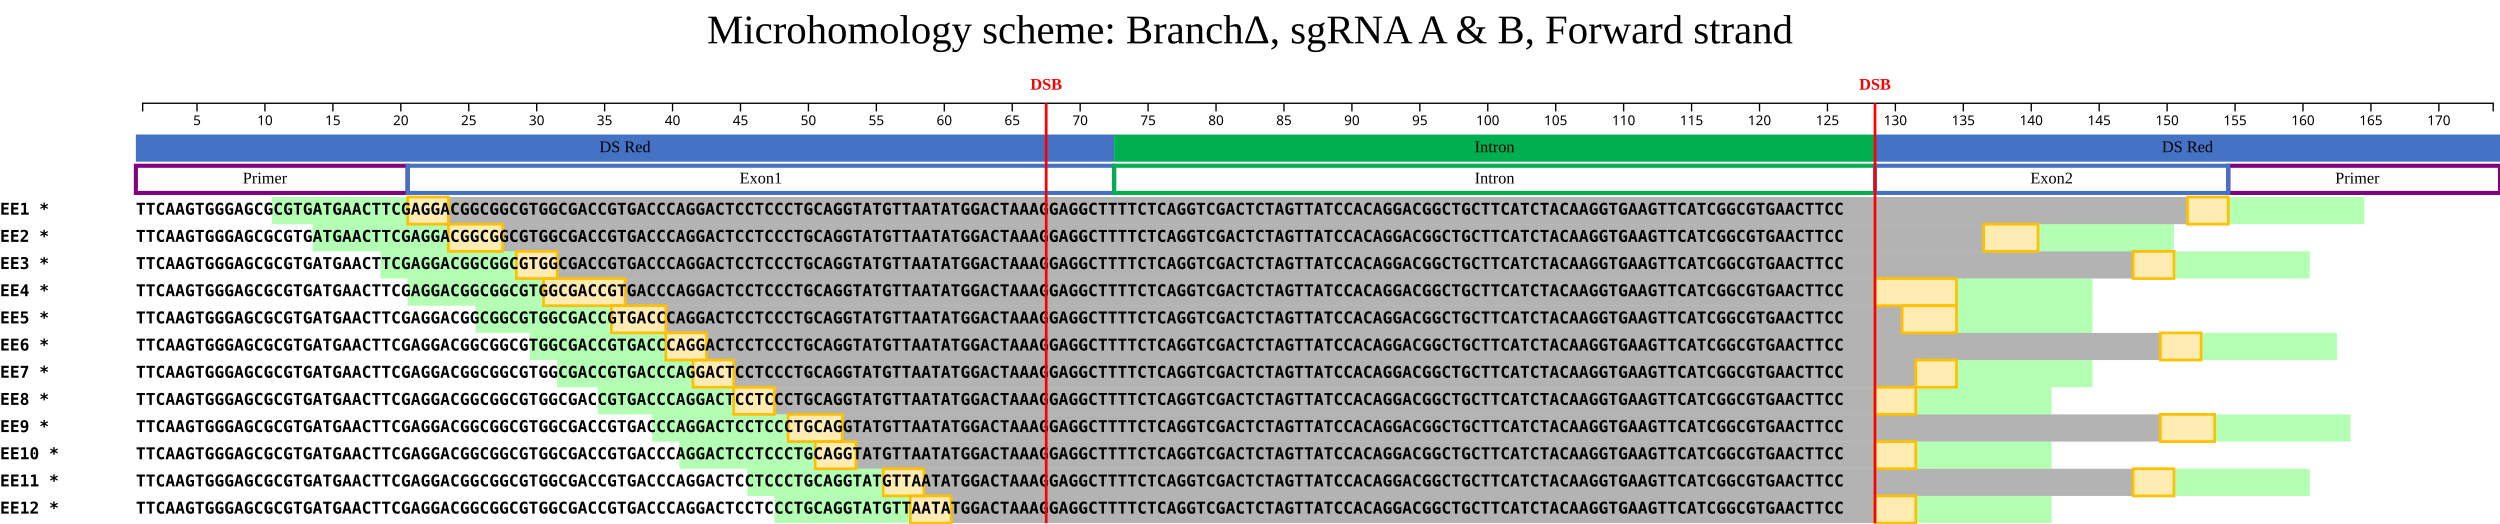
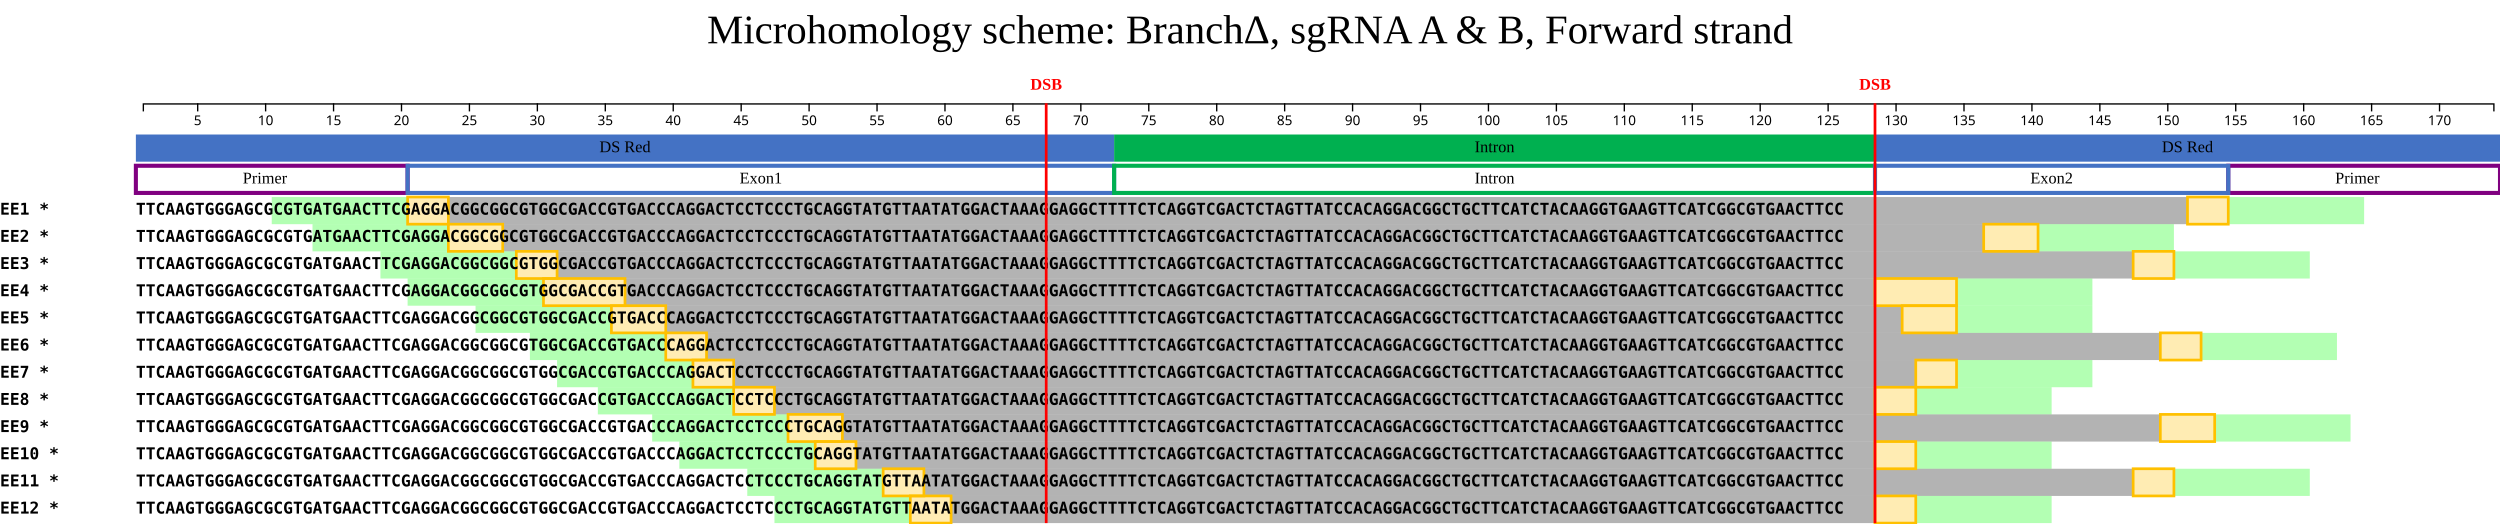
<svg width="1840" height="385">
  <g width="1840" height="50">
    <text x="920" y="25" style="text-anchor: middle; dominant-baseline: middle; overflow: visible; font-size: 30px;">Microhomology scheme: BranchΔ, sgRNA A &amp; B, Forward strand</text>
  </g>
  <g transform="translate(0, 53)" width="1840" height="332">
    <g transform="translate(100, 23)" width="1740" height="20">
      <g fill="none" font-size="10" font-family="sans-serif" text-anchor="middle">
-         <path class="domain" stroke="currentColor" d="M5,6V0H1735V6" />
-         <g class="tick" opacity="1" transform="translate(45,0)">
+         <path class="domain" stroke="currentColor" d="M5.5,6V0.5H1735.5V6" />
+         <g class="tick" opacity="1" transform="translate(45.5,0)">
          <line stroke="currentColor" y2="6" />
          <text fill="currentColor" y="9" dy="0.71em">5</text>
        </g>
-         <g class="tick" opacity="1" transform="translate(95,0)">
+         <g class="tick" opacity="1" transform="translate(95.5,0)">
          <line stroke="currentColor" y2="6" />
          <text fill="currentColor" y="9" dy="0.71em">10</text>
        </g>
-         <g class="tick" opacity="1" transform="translate(145,0)">
+         <g class="tick" opacity="1" transform="translate(145.5,0)">
          <line stroke="currentColor" y2="6" />
          <text fill="currentColor" y="9" dy="0.71em">15</text>
        </g>
-         <g class="tick" opacity="1" transform="translate(195,0)">
+         <g class="tick" opacity="1" transform="translate(195.5,0)">
          <line stroke="currentColor" y2="6" />
          <text fill="currentColor" y="9" dy="0.71em">20</text>
        </g>
-         <g class="tick" opacity="1" transform="translate(245,0)">
+         <g class="tick" opacity="1" transform="translate(245.5,0)">
          <line stroke="currentColor" y2="6" />
          <text fill="currentColor" y="9" dy="0.71em">25</text>
        </g>
-         <g class="tick" opacity="1" transform="translate(295,0)">
+         <g class="tick" opacity="1" transform="translate(295.5,0)">
          <line stroke="currentColor" y2="6" />
          <text fill="currentColor" y="9" dy="0.71em">30</text>
        </g>
-         <g class="tick" opacity="1" transform="translate(345,0)">
+         <g class="tick" opacity="1" transform="translate(345.5,0)">
          <line stroke="currentColor" y2="6" />
          <text fill="currentColor" y="9" dy="0.71em">35</text>
        </g>
-         <g class="tick" opacity="1" transform="translate(395,0)">
+         <g class="tick" opacity="1" transform="translate(395.5,0)">
          <line stroke="currentColor" y2="6" />
          <text fill="currentColor" y="9" dy="0.71em">40</text>
        </g>
-         <g class="tick" opacity="1" transform="translate(445,0)">
+         <g class="tick" opacity="1" transform="translate(445.5,0)">
          <line stroke="currentColor" y2="6" />
          <text fill="currentColor" y="9" dy="0.71em">45</text>
        </g>
-         <g class="tick" opacity="1" transform="translate(495,0)">
+         <g class="tick" opacity="1" transform="translate(495.5,0)">
          <line stroke="currentColor" y2="6" />
          <text fill="currentColor" y="9" dy="0.71em">50</text>
        </g>
-         <g class="tick" opacity="1" transform="translate(545,0)">
+         <g class="tick" opacity="1" transform="translate(545.5,0)">
          <line stroke="currentColor" y2="6" />
          <text fill="currentColor" y="9" dy="0.71em">55</text>
        </g>
-         <g class="tick" opacity="1" transform="translate(595,0)">
+         <g class="tick" opacity="1" transform="translate(595.5,0)">
          <line stroke="currentColor" y2="6" />
          <text fill="currentColor" y="9" dy="0.71em">60</text>
        </g>
-         <g class="tick" opacity="1" transform="translate(645,0)">
+         <g class="tick" opacity="1" transform="translate(645.5,0)">
          <line stroke="currentColor" y2="6" />
          <text fill="currentColor" y="9" dy="0.71em">65</text>
        </g>
-         <g class="tick" opacity="1" transform="translate(695,0)">
+         <g class="tick" opacity="1" transform="translate(695.5,0)">
          <line stroke="currentColor" y2="6" />
          <text fill="currentColor" y="9" dy="0.71em">70</text>
        </g>
-         <g class="tick" opacity="1" transform="translate(745,0)">
+         <g class="tick" opacity="1" transform="translate(745.5,0)">
          <line stroke="currentColor" y2="6" />
          <text fill="currentColor" y="9" dy="0.71em">75</text>
        </g>
-         <g class="tick" opacity="1" transform="translate(795,0)">
+         <g class="tick" opacity="1" transform="translate(795.5,0)">
          <line stroke="currentColor" y2="6" />
          <text fill="currentColor" y="9" dy="0.71em">80</text>
        </g>
-         <g class="tick" opacity="1" transform="translate(845,0)">
+         <g class="tick" opacity="1" transform="translate(845.5,0)">
          <line stroke="currentColor" y2="6" />
          <text fill="currentColor" y="9" dy="0.71em">85</text>
        </g>
-         <g class="tick" opacity="1" transform="translate(895,0)">
+         <g class="tick" opacity="1" transform="translate(895.5,0)">
          <line stroke="currentColor" y2="6" />
          <text fill="currentColor" y="9" dy="0.71em">90</text>
        </g>
-         <g class="tick" opacity="1" transform="translate(945,0)">
+         <g class="tick" opacity="1" transform="translate(945.5,0)">
          <line stroke="currentColor" y2="6" />
          <text fill="currentColor" y="9" dy="0.71em">95</text>
        </g>
-         <g class="tick" opacity="1" transform="translate(995,0)">
+         <g class="tick" opacity="1" transform="translate(995.5,0)">
          <line stroke="currentColor" y2="6" />
          <text fill="currentColor" y="9" dy="0.71em">100</text>
        </g>
-         <g class="tick" opacity="1" transform="translate(1045,0)">
+         <g class="tick" opacity="1" transform="translate(1045.5,0)">
          <line stroke="currentColor" y2="6" />
          <text fill="currentColor" y="9" dy="0.71em">105</text>
        </g>
-         <g class="tick" opacity="1" transform="translate(1095,0)">
+         <g class="tick" opacity="1" transform="translate(1095.5,0)">
          <line stroke="currentColor" y2="6" />
          <text fill="currentColor" y="9" dy="0.71em">110</text>
        </g>
-         <g class="tick" opacity="1" transform="translate(1145,0)">
+         <g class="tick" opacity="1" transform="translate(1145.5,0)">
          <line stroke="currentColor" y2="6" />
          <text fill="currentColor" y="9" dy="0.71em">115</text>
        </g>
-         <g class="tick" opacity="1" transform="translate(1195,0)">
+         <g class="tick" opacity="1" transform="translate(1195.5,0)">
          <line stroke="currentColor" y2="6" />
          <text fill="currentColor" y="9" dy="0.71em">120</text>
        </g>
-         <g class="tick" opacity="1" transform="translate(1245,0)">
+         <g class="tick" opacity="1" transform="translate(1245.5,0)">
          <line stroke="currentColor" y2="6" />
          <text fill="currentColor" y="9" dy="0.71em">125</text>
        </g>
-         <g class="tick" opacity="1" transform="translate(1295,0)">
+         <g class="tick" opacity="1" transform="translate(1295.5,0)">
          <line stroke="currentColor" y2="6" />
          <text fill="currentColor" y="9" dy="0.71em">130</text>
        </g>
-         <g class="tick" opacity="1" transform="translate(1345,0)">
+         <g class="tick" opacity="1" transform="translate(1345.5,0)">
          <line stroke="currentColor" y2="6" />
          <text fill="currentColor" y="9" dy="0.71em">135</text>
        </g>
-         <g class="tick" opacity="1" transform="translate(1395,0)">
+         <g class="tick" opacity="1" transform="translate(1395.5,0)">
          <line stroke="currentColor" y2="6" />
          <text fill="currentColor" y="9" dy="0.71em">140</text>
        </g>
-         <g class="tick" opacity="1" transform="translate(1445,0)">
+         <g class="tick" opacity="1" transform="translate(1445.5,0)">
          <line stroke="currentColor" y2="6" />
          <text fill="currentColor" y="9" dy="0.71em">145</text>
        </g>
-         <g class="tick" opacity="1" transform="translate(1495,0)">
+         <g class="tick" opacity="1" transform="translate(1495.5,0)">
          <line stroke="currentColor" y2="6" />
          <text fill="currentColor" y="9" dy="0.71em">150</text>
        </g>
-         <g class="tick" opacity="1" transform="translate(1545,0)">
+         <g class="tick" opacity="1" transform="translate(1545.5,0)">
          <line stroke="currentColor" y2="6" />
          <text fill="currentColor" y="9" dy="0.71em">155</text>
        </g>
-         <g class="tick" opacity="1" transform="translate(1595,0)">
+         <g class="tick" opacity="1" transform="translate(1595.5,0)">
          <line stroke="currentColor" y2="6" />
          <text fill="currentColor" y="9" dy="0.71em">160</text>
        </g>
-         <g class="tick" opacity="1" transform="translate(1645,0)">
+         <g class="tick" opacity="1" transform="translate(1645.5,0)">
          <line stroke="currentColor" y2="6" />
          <text fill="currentColor" y="9" dy="0.71em">165</text>
        </g>
-         <g class="tick" opacity="1" transform="translate(1695,0)">
+         <g class="tick" opacity="1" transform="translate(1695.5,0)">
          <line stroke="currentColor" y2="6" />
          <text fill="currentColor" y="9" dy="0.71em">170</text>
        </g>
      </g>
    </g>
    <g transform="translate(100, 46)" width="1740" height="20" style="overflow: visible;">
      <rect x="0" y="0" width="720" height="20" style="fill: rgb(68, 114, 196);" />
      <text text-anchor="middle" transform="translate(360, 10)" dy=".5ex">DS Red</text>
      <rect x="720" y="0" width="560" height="20" style="fill: rgb(0, 176, 80);" />
      <text text-anchor="middle" transform="translate(1000, 10)" dy=".5ex">Intron</text>
      <rect x="1280" y="0" width="460" height="20" style="fill: rgb(68, 114, 196);" />
      <text text-anchor="middle" transform="translate(1510, 10)" dy=".5ex">DS Red</text>
    </g>
    <g transform="translate(100, 69)" width="1740" height="20">
      <rect x="0" y="0" width="200" height="20" style="fill: rgba(0, 0, 0, 0); fill-opacity: 0; stroke: purple; stroke-opacity: 1; stroke-width: 3;" />
      <text text-anchor="middle" x="95" y="10" dy=".5ex">Primer</text>
      <rect x="1540" y="0" width="200" height="20" style="fill: rgba(0, 0, 0, 0); fill-opacity: 0; stroke: purple; stroke-opacity: 1; stroke-width: 3;" />
      <text text-anchor="middle" x="1635" y="10" dy=".5ex">Primer</text>
    </g>
    <g transform="translate(100, 69)" width="1740" height="20">
      <rect x="200" y="0" width="520" height="20" style="fill: rgba(0, 0, 0, 0); fill-opacity: 0; stroke: rgb(68, 114, 196); stroke-opacity: 1; stroke-width: 3;" />
      <text text-anchor="middle" transform="translate(460, 10)" dy=".5ex">Exon1</text>
      <rect x="720" y="0" width="560" height="20" style="fill: rgba(0, 0, 0, 0); fill-opacity: 0; stroke: rgb(0, 176, 80); stroke-opacity: 1; stroke-width: 3;" />
      <text text-anchor="middle" transform="translate(1000, 10)" dy=".5ex">Intron</text>
      <rect x="1280" y="0" width="260" height="20" style="fill: rgba(0, 0, 0, 0); fill-opacity: 0; stroke: rgb(68, 114, 196); stroke-opacity: 1; stroke-width: 3;" />
      <text text-anchor="middle" transform="translate(1410, 10)" dy=".5ex">Exon2</text>
    </g>
    <g transform="translate(0, 92)" width="100" height="240" style="overflow: visible;">
      <g transform="translate(0, 0)" width="100" height="20" style="overflow: visible;">
        <text x="0" y="10" dy=".5ex" style="font-family: monospace; font-weight: bold;">EE1 *</text>
      </g>
      <g transform="translate(0, 20)" width="100" height="20" style="overflow: visible;">
        <text x="0" y="10" dy=".5ex" style="font-family: monospace; font-weight: bold;">EE2 *</text>
      </g>
      <g transform="translate(0, 40)" width="100" height="20" style="overflow: visible;">
        <text x="0" y="10" dy=".5ex" style="font-family: monospace; font-weight: bold;">EE3 *</text>
      </g>
      <g transform="translate(0, 60)" width="100" height="20" style="overflow: visible;">
        <text x="0" y="10" dy=".5ex" style="font-family: monospace; font-weight: bold;">EE4 *</text>
      </g>
      <g transform="translate(0, 80)" width="100" height="20" style="overflow: visible;">
        <text x="0" y="10" dy=".5ex" style="font-family: monospace; font-weight: bold;">EE5 *</text>
      </g>
      <g transform="translate(0, 100)" width="100" height="20" style="overflow: visible;">
        <text x="0" y="10" dy=".5ex" style="font-family: monospace; font-weight: bold;">EE6 *</text>
      </g>
      <g transform="translate(0, 120)" width="100" height="20" style="overflow: visible;">
        <text x="0" y="10" dy=".5ex" style="font-family: monospace; font-weight: bold;">EE7 *</text>
      </g>
      <g transform="translate(0, 140)" width="100" height="20" style="overflow: visible;">
        <text x="0" y="10" dy=".5ex" style="font-family: monospace; font-weight: bold;">EE8 *</text>
      </g>
      <g transform="translate(0, 160)" width="100" height="20" style="overflow: visible;">
        <text x="0" y="10" dy=".5ex" style="font-family: monospace; font-weight: bold;">EE9 *</text>
      </g>
      <g transform="translate(0, 180)" width="100" height="20" style="overflow: visible;">
        <text x="0" y="10" dy=".5ex" style="font-family: monospace; font-weight: bold;">EE10 *</text>
      </g>
      <g transform="translate(0, 200)" width="100" height="20" style="overflow: visible;">
        <text x="0" y="10" dy=".5ex" style="font-family: monospace; font-weight: bold;">EE11 *</text>
      </g>
      <g transform="translate(0, 220)" width="100" height="20" style="overflow: visible;">
        <text x="0" y="10" dy=".5ex" style="font-family: monospace; font-weight: bold;">EE12 *</text>
      </g>
    </g>
    <g transform="translate(100, 92)" height="240" style="overflow: visible;">
      <rect x="100" y="0" width="100" height="20" style="fill: rgb(0, 255, 0); opacity: 0.3;" />
      <rect x="1540" y="0" width="100" height="20" style="fill: rgb(0, 255, 0); opacity: 0.3;" />
      <rect x="230" y="0" width="1280" height="20" opacity="0.3" style="fill: black;" />
      <rect x="130" y="20" width="100" height="20" style="fill: rgb(0, 255, 0); opacity: 0.3;" />
      <rect x="1400" y="20" width="100" height="20" style="fill: rgb(0, 255, 0); opacity: 0.3;" />
      <rect x="270" y="20" width="1090" height="20" opacity="0.3" style="fill: black;" />
      <rect x="180" y="40" width="100" height="20" style="fill: rgb(0, 255, 0); opacity: 0.3;" />
      <rect x="1500" y="40" width="100" height="20" style="fill: rgb(0, 255, 0); opacity: 0.3;" />
      <rect x="310" y="40" width="1160" height="20" opacity="0.3" style="fill: black;" />
      <rect x="200" y="60" width="100" height="20" style="fill: rgb(0, 255, 0); opacity: 0.3;" />
      <rect x="1340" y="60" width="100" height="20" style="fill: rgb(0, 255, 0); opacity: 0.3;" />
      <rect x="360" y="60" width="920" height="20" opacity="0.3" style="fill: black;" />
      <rect x="250" y="80" width="100" height="20" style="fill: rgb(0, 255, 0); opacity: 0.3;" />
      <rect x="1340" y="80" width="100" height="20" style="fill: rgb(0, 255, 0); opacity: 0.3;" />
      <rect x="390" y="80" width="910" height="20" opacity="0.3" style="fill: black;" />
      <rect x="290" y="100" width="100" height="20" style="fill: rgb(0, 255, 0); opacity: 0.3;" />
      <rect x="1520" y="100" width="100" height="20" style="fill: rgb(0, 255, 0); opacity: 0.3;" />
      <rect x="420" y="100" width="1070" height="20" opacity="0.3" style="fill: black;" />
      <rect x="310" y="120" width="100" height="20" style="fill: rgb(0, 255, 0); opacity: 0.3;" />
      <rect x="1340" y="120" width="100" height="20" style="fill: rgb(0, 255, 0); opacity: 0.3;" />
      <rect x="440" y="120" width="870" height="20" opacity="0.3" style="fill: black;" />
      <rect x="340" y="140" width="100" height="20" style="fill: rgb(0, 255, 0); opacity: 0.3;" />
      <rect x="1310" y="140" width="100" height="20" style="fill: rgb(0, 255, 0); opacity: 0.3;" />
      <rect x="470" y="140" width="810" height="20" opacity="0.3" style="fill: black;" />
      <rect x="380" y="160" width="100" height="20" style="fill: rgb(0, 255, 0); opacity: 0.3;" />
      <rect x="1530" y="160" width="100" height="20" style="fill: rgb(0, 255, 0); opacity: 0.3;" />
      <rect x="520" y="160" width="970" height="20" opacity="0.3" style="fill: black;" />
      <rect x="400" y="180" width="100" height="20" style="fill: rgb(0, 255, 0); opacity: 0.3;" />
      <rect x="1310" y="180" width="100" height="20" style="fill: rgb(0, 255, 0); opacity: 0.3;" />
      <rect x="530" y="180" width="750" height="20" opacity="0.3" style="fill: black;" />
      <rect x="450" y="200" width="100" height="20" style="fill: rgb(0, 255, 0); opacity: 0.3;" />
      <rect x="1500" y="200" width="100" height="20" style="fill: rgb(0, 255, 0); opacity: 0.3;" />
      <rect x="580" y="200" width="890" height="20" opacity="0.3" style="fill: black;" />
      <rect x="470" y="220" width="100" height="20" style="fill: rgb(0, 255, 0); opacity: 0.3;" />
      <rect x="1310" y="220" width="100" height="20" style="fill: rgb(0, 255, 0); opacity: 0.3;" />
      <rect x="600" y="220" width="680" height="20" opacity="0.3" style="fill: black;" />
      <rect x="200" y="0" width="30" height="20" style="fill: rgb(255, 192, 0); fill-opacity: 0.3; stroke: rgb(255, 192, 0); stroke-opacity: 1; stroke-width: 2;" />
      <rect x="1510" y="0" width="30" height="20" style="fill: rgb(255, 192, 0); fill-opacity: 0.3; stroke: rgb(255, 192, 0); stroke-opacity: 1; stroke-width: 2;" />
      <g width="1740" height="20" transform="translate(0, 0)">
        <text x="0" y="10" dy=".5ex" textLength="1740" style="font-family: monospace; font-weight: bold;">TTCAAGTGGGAGCGCGTGATGAACTTCGAGGACGGCGGCGTGGCGACCGTGACCCAGGACTCCTCCCTGCAGGTATGTTAATATGGACTAAAGGAGGCTTTTCTCAGGTCGACTCTAGTTATCCACAGGACGGCTGCTTCATCTACAAGGTGAAGTTCATCGGCGTGAACTTCC</text>
      </g>
      <rect x="230" y="20" width="40" height="20" style="fill: rgb(255, 192, 0); fill-opacity: 0.3; stroke: rgb(255, 192, 0); stroke-opacity: 1; stroke-width: 2;" />
      <rect x="1360" y="20" width="40" height="20" style="fill: rgb(255, 192, 0); fill-opacity: 0.3; stroke: rgb(255, 192, 0); stroke-opacity: 1; stroke-width: 2;" />
      <g width="1740" height="20" transform="translate(0, 20)">
        <text x="0" y="10" dy=".5ex" textLength="1740" style="font-family: monospace; font-weight: bold;">TTCAAGTGGGAGCGCGTGATGAACTTCGAGGACGGCGGCGTGGCGACCGTGACCCAGGACTCCTCCCTGCAGGTATGTTAATATGGACTAAAGGAGGCTTTTCTCAGGTCGACTCTAGTTATCCACAGGACGGCTGCTTCATCTACAAGGTGAAGTTCATCGGCGTGAACTTCC</text>
      </g>
      <rect x="280" y="40" width="30" height="20" style="fill: rgb(255, 192, 0); fill-opacity: 0.3; stroke: rgb(255, 192, 0); stroke-opacity: 1; stroke-width: 2;" />
      <rect x="1470" y="40" width="30" height="20" style="fill: rgb(255, 192, 0); fill-opacity: 0.3; stroke: rgb(255, 192, 0); stroke-opacity: 1; stroke-width: 2;" />
      <g width="1740" height="20" transform="translate(0, 40)">
        <text x="0" y="10" dy=".5ex" textLength="1740" style="font-family: monospace; font-weight: bold;">TTCAAGTGGGAGCGCGTGATGAACTTCGAGGACGGCGGCGTGGCGACCGTGACCCAGGACTCCTCCCTGCAGGTATGTTAATATGGACTAAAGGAGGCTTTTCTCAGGTCGACTCTAGTTATCCACAGGACGGCTGCTTCATCTACAAGGTGAAGTTCATCGGCGTGAACTTCC</text>
      </g>
      <rect x="300" y="60" width="60" height="20" style="fill: rgb(255, 192, 0); fill-opacity: 0.3; stroke: rgb(255, 192, 0); stroke-opacity: 1; stroke-width: 2;" />
      <rect x="1280" y="60" width="60" height="20" style="fill: rgb(255, 192, 0); fill-opacity: 0.3; stroke: rgb(255, 192, 0); stroke-opacity: 1; stroke-width: 2;" />
      <g width="1740" height="20" transform="translate(0, 60)">
        <text x="0" y="10" dy=".5ex" textLength="1740" style="font-family: monospace; font-weight: bold;">TTCAAGTGGGAGCGCGTGATGAACTTCGAGGACGGCGGCGTGGCGACCGTGACCCAGGACTCCTCCCTGCAGGTATGTTAATATGGACTAAAGGAGGCTTTTCTCAGGTCGACTCTAGTTATCCACAGGACGGCTGCTTCATCTACAAGGTGAAGTTCATCGGCGTGAACTTCC</text>
      </g>
      <rect x="350" y="80" width="40" height="20" style="fill: rgb(255, 192, 0); fill-opacity: 0.3; stroke: rgb(255, 192, 0); stroke-opacity: 1; stroke-width: 2;" />
      <rect x="1300" y="80" width="40" height="20" style="fill: rgb(255, 192, 0); fill-opacity: 0.3; stroke: rgb(255, 192, 0); stroke-opacity: 1; stroke-width: 2;" />
      <g width="1740" height="20" transform="translate(0, 80)">
        <text x="0" y="10" dy=".5ex" textLength="1740" style="font-family: monospace; font-weight: bold;">TTCAAGTGGGAGCGCGTGATGAACTTCGAGGACGGCGGCGTGGCGACCGTGACCCAGGACTCCTCCCTGCAGGTATGTTAATATGGACTAAAGGAGGCTTTTCTCAGGTCGACTCTAGTTATCCACAGGACGGCTGCTTCATCTACAAGGTGAAGTTCATCGGCGTGAACTTCC</text>
      </g>
      <rect x="390" y="100" width="30" height="20" style="fill: rgb(255, 192, 0); fill-opacity: 0.3; stroke: rgb(255, 192, 0); stroke-opacity: 1; stroke-width: 2;" />
      <rect x="1490" y="100" width="30" height="20" style="fill: rgb(255, 192, 0); fill-opacity: 0.3; stroke: rgb(255, 192, 0); stroke-opacity: 1; stroke-width: 2;" />
      <g width="1740" height="20" transform="translate(0, 100)">
        <text x="0" y="10" dy=".5ex" textLength="1740" style="font-family: monospace; font-weight: bold;">TTCAAGTGGGAGCGCGTGATGAACTTCGAGGACGGCGGCGTGGCGACCGTGACCCAGGACTCCTCCCTGCAGGTATGTTAATATGGACTAAAGGAGGCTTTTCTCAGGTCGACTCTAGTTATCCACAGGACGGCTGCTTCATCTACAAGGTGAAGTTCATCGGCGTGAACTTCC</text>
      </g>
      <rect x="410" y="120" width="30" height="20" style="fill: rgb(255, 192, 0); fill-opacity: 0.3; stroke: rgb(255, 192, 0); stroke-opacity: 1; stroke-width: 2;" />
      <rect x="1310" y="120" width="30" height="20" style="fill: rgb(255, 192, 0); fill-opacity: 0.3; stroke: rgb(255, 192, 0); stroke-opacity: 1; stroke-width: 2;" />
      <g width="1740" height="20" transform="translate(0, 120)">
        <text x="0" y="10" dy=".5ex" textLength="1740" style="font-family: monospace; font-weight: bold;">TTCAAGTGGGAGCGCGTGATGAACTTCGAGGACGGCGGCGTGGCGACCGTGACCCAGGACTCCTCCCTGCAGGTATGTTAATATGGACTAAAGGAGGCTTTTCTCAGGTCGACTCTAGTTATCCACAGGACGGCTGCTTCATCTACAAGGTGAAGTTCATCGGCGTGAACTTCC</text>
      </g>
      <rect x="440" y="140" width="30" height="20" style="fill: rgb(255, 192, 0); fill-opacity: 0.3; stroke: rgb(255, 192, 0); stroke-opacity: 1; stroke-width: 2;" />
      <rect x="1280" y="140" width="30" height="20" style="fill: rgb(255, 192, 0); fill-opacity: 0.3; stroke: rgb(255, 192, 0); stroke-opacity: 1; stroke-width: 2;" />
      <g width="1740" height="20" transform="translate(0, 140)">
        <text x="0" y="10" dy=".5ex" textLength="1740" style="font-family: monospace; font-weight: bold;">TTCAAGTGGGAGCGCGTGATGAACTTCGAGGACGGCGGCGTGGCGACCGTGACCCAGGACTCCTCCCTGCAGGTATGTTAATATGGACTAAAGGAGGCTTTTCTCAGGTCGACTCTAGTTATCCACAGGACGGCTGCTTCATCTACAAGGTGAAGTTCATCGGCGTGAACTTCC</text>
      </g>
      <rect x="480" y="160" width="40" height="20" style="fill: rgb(255, 192, 0); fill-opacity: 0.3; stroke: rgb(255, 192, 0); stroke-opacity: 1; stroke-width: 2;" />
      <rect x="1490" y="160" width="40" height="20" style="fill: rgb(255, 192, 0); fill-opacity: 0.3; stroke: rgb(255, 192, 0); stroke-opacity: 1; stroke-width: 2;" />
      <g width="1740" height="20" transform="translate(0, 160)">
        <text x="0" y="10" dy=".5ex" textLength="1740" style="font-family: monospace; font-weight: bold;">TTCAAGTGGGAGCGCGTGATGAACTTCGAGGACGGCGGCGTGGCGACCGTGACCCAGGACTCCTCCCTGCAGGTATGTTAATATGGACTAAAGGAGGCTTTTCTCAGGTCGACTCTAGTTATCCACAGGACGGCTGCTTCATCTACAAGGTGAAGTTCATCGGCGTGAACTTCC</text>
      </g>
      <rect x="500" y="180" width="30" height="20" style="fill: rgb(255, 192, 0); fill-opacity: 0.3; stroke: rgb(255, 192, 0); stroke-opacity: 1; stroke-width: 2;" />
      <rect x="1280" y="180" width="30" height="20" style="fill: rgb(255, 192, 0); fill-opacity: 0.3; stroke: rgb(255, 192, 0); stroke-opacity: 1; stroke-width: 2;" />
      <g width="1740" height="20" transform="translate(0, 180)">
        <text x="0" y="10" dy=".5ex" textLength="1740" style="font-family: monospace; font-weight: bold;">TTCAAGTGGGAGCGCGTGATGAACTTCGAGGACGGCGGCGTGGCGACCGTGACCCAGGACTCCTCCCTGCAGGTATGTTAATATGGACTAAAGGAGGCTTTTCTCAGGTCGACTCTAGTTATCCACAGGACGGCTGCTTCATCTACAAGGTGAAGTTCATCGGCGTGAACTTCC</text>
      </g>
      <rect x="550" y="200" width="30" height="20" style="fill: rgb(255, 192, 0); fill-opacity: 0.3; stroke: rgb(255, 192, 0); stroke-opacity: 1; stroke-width: 2;" />
      <rect x="1470" y="200" width="30" height="20" style="fill: rgb(255, 192, 0); fill-opacity: 0.3; stroke: rgb(255, 192, 0); stroke-opacity: 1; stroke-width: 2;" />
      <g width="1740" height="20" transform="translate(0, 200)">
        <text x="0" y="10" dy=".5ex" textLength="1740" style="font-family: monospace; font-weight: bold;">TTCAAGTGGGAGCGCGTGATGAACTTCGAGGACGGCGGCGTGGCGACCGTGACCCAGGACTCCTCCCTGCAGGTATGTTAATATGGACTAAAGGAGGCTTTTCTCAGGTCGACTCTAGTTATCCACAGGACGGCTGCTTCATCTACAAGGTGAAGTTCATCGGCGTGAACTTCC</text>
      </g>
      <rect x="570" y="220" width="30" height="20" style="fill: rgb(255, 192, 0); fill-opacity: 0.3; stroke: rgb(255, 192, 0); stroke-opacity: 1; stroke-width: 2;" />
      <rect x="1280" y="220" width="30" height="20" style="fill: rgb(255, 192, 0); fill-opacity: 0.3; stroke: rgb(255, 192, 0); stroke-opacity: 1; stroke-width: 2;" />
      <g width="1740" height="20" transform="translate(0, 220)">
        <text x="0" y="10" dy=".5ex" textLength="1740" style="font-family: monospace; font-weight: bold;">TTCAAGTGGGAGCGCGTGATGAACTTCGAGGACGGCGGCGTGGCGACCGTGACCCAGGACTCCTCCCTGCAGGTATGTTAATATGGACTAAAGGAGGCTTTTCTCAGGTCGACTCTAGTTATCCACAGGACGGCTGCTTCATCTACAAGGTGAAGTTCATCGGCGTGAACTTCC</text>
      </g>
    </g>
    <line x1="770" x2="770" y1="23" y2="332" style="stroke: red; stroke-width: 2;" />
    <text text-anchor="middle" x="770" y="10" dy=".5ex" style="fill: red; font-weight: bold;">DSB</text>
    <line x1="1380" x2="1380" y1="23" y2="332" style="stroke: red; stroke-width: 2;" />
    <text text-anchor="middle" x="1380" y="10" dy=".5ex" style="fill: red; font-weight: bold;">DSB</text>
  </g>
</svg>
